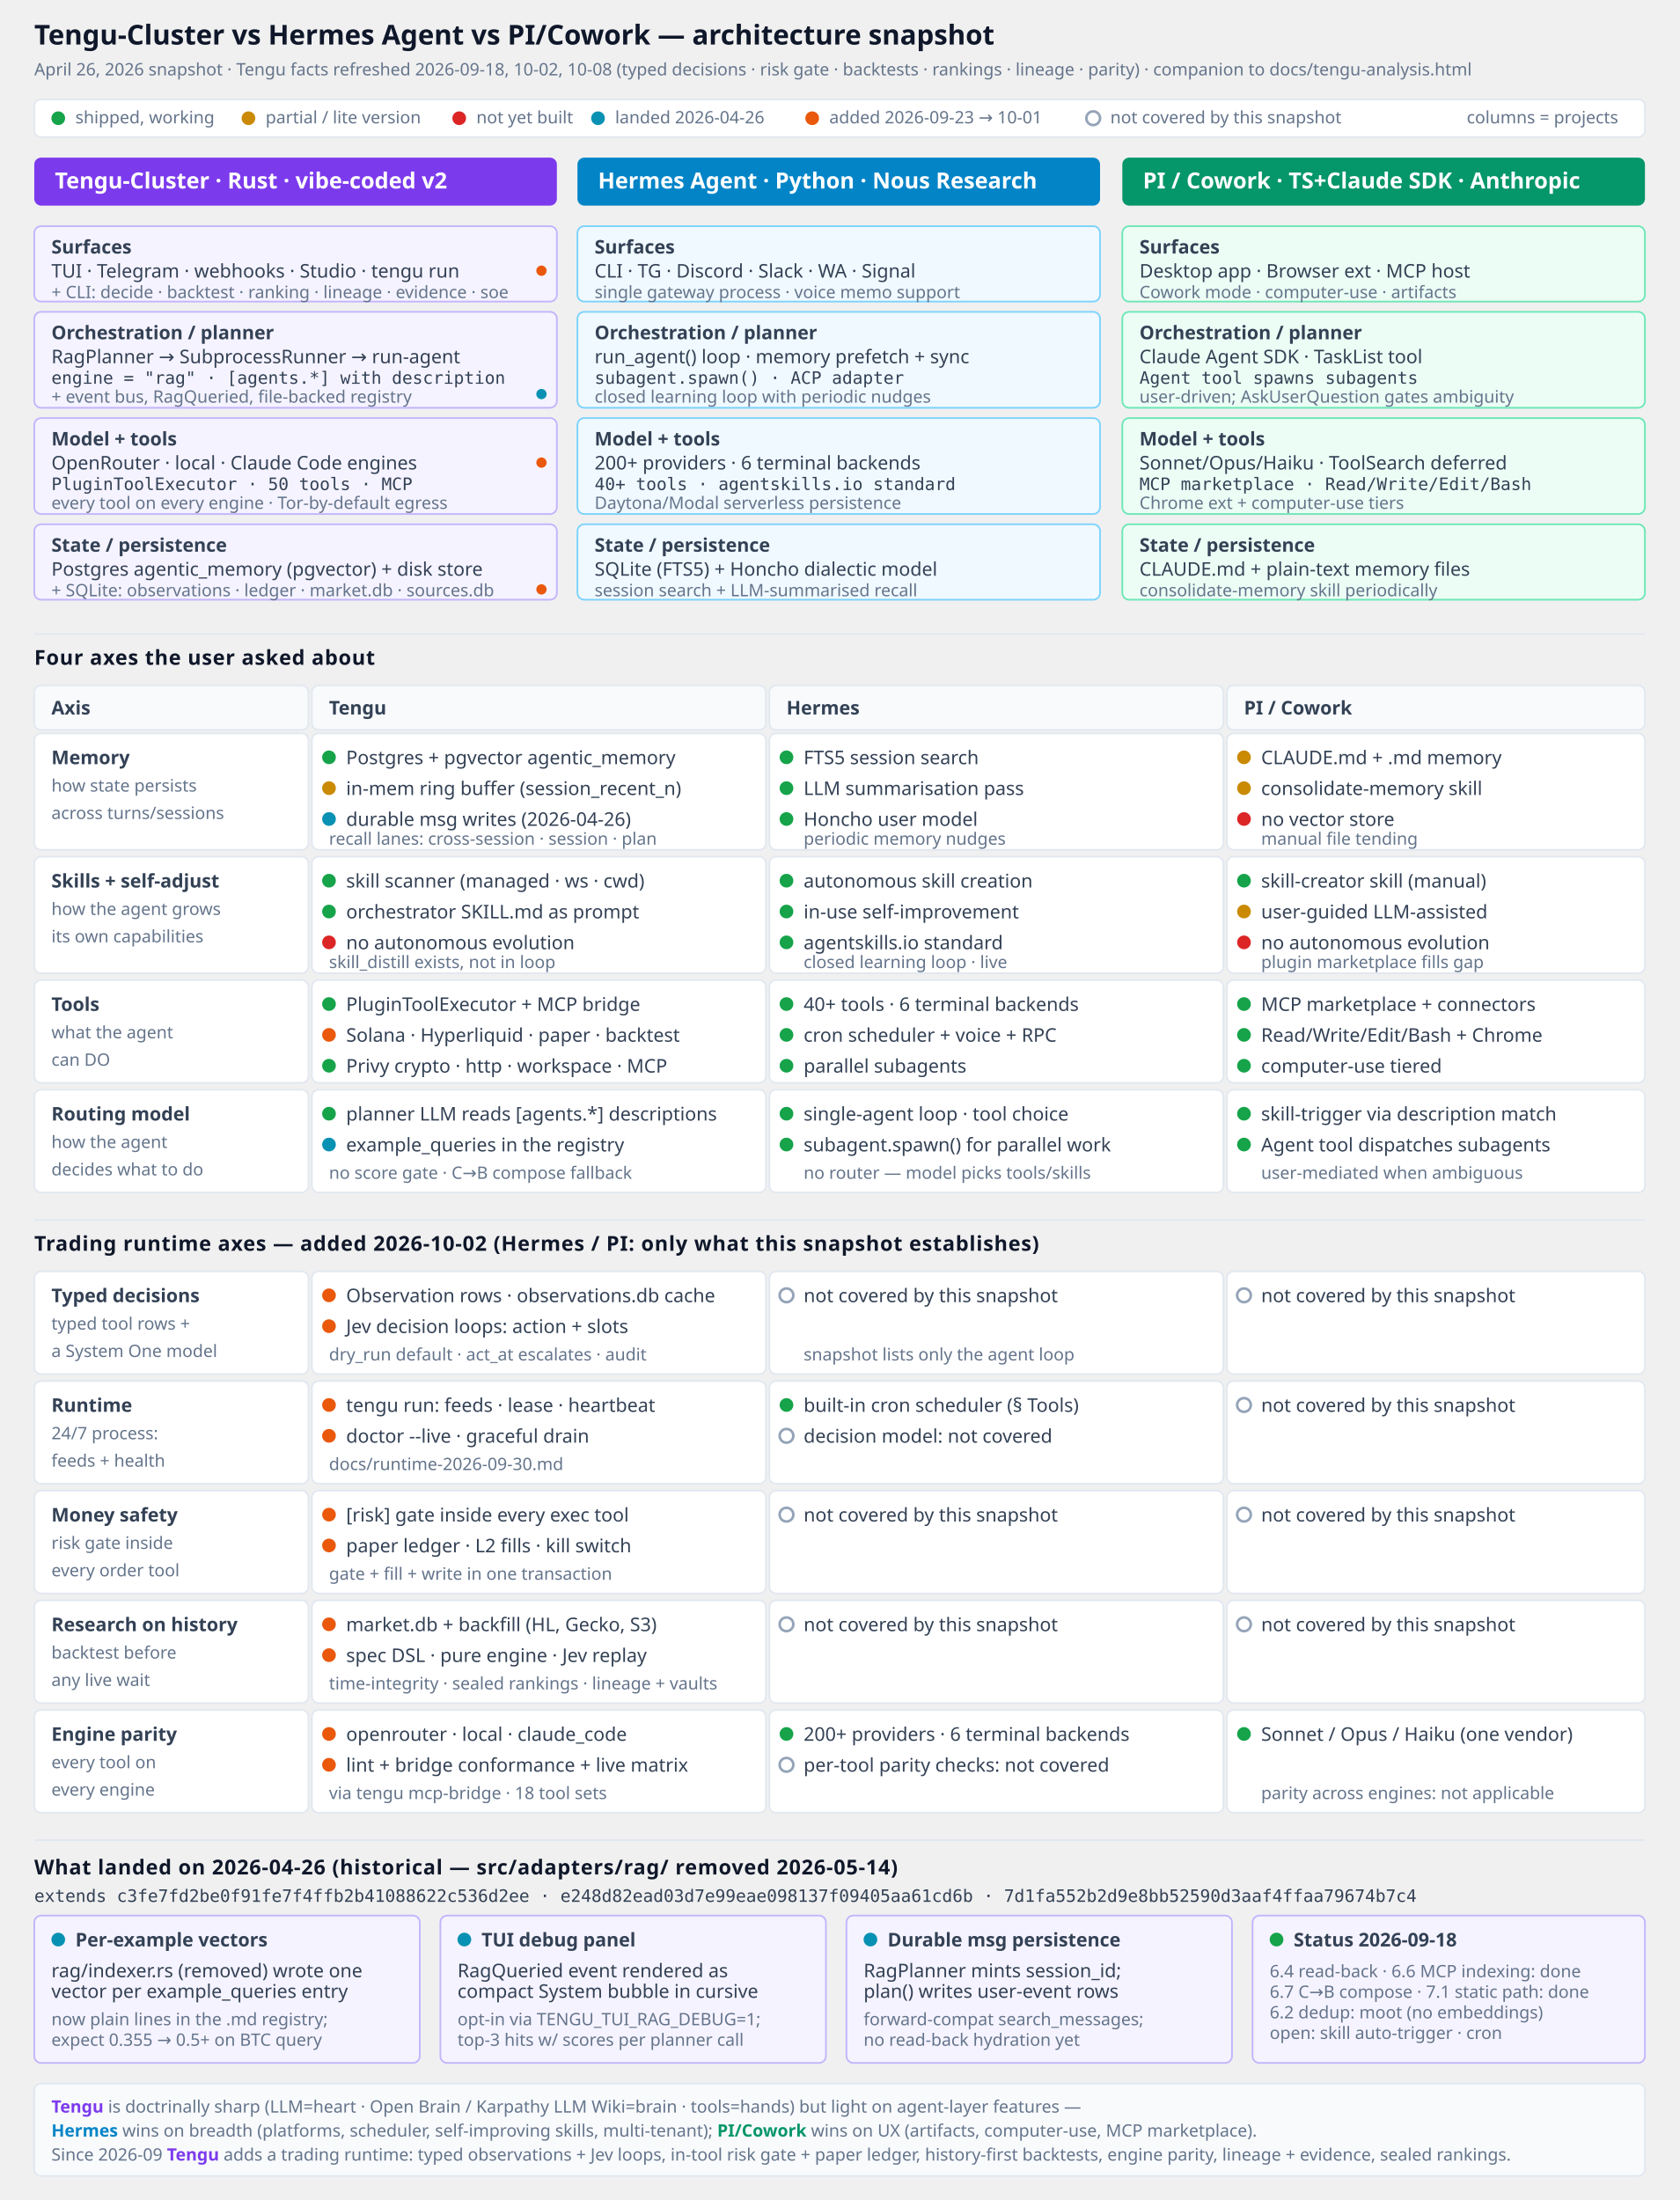
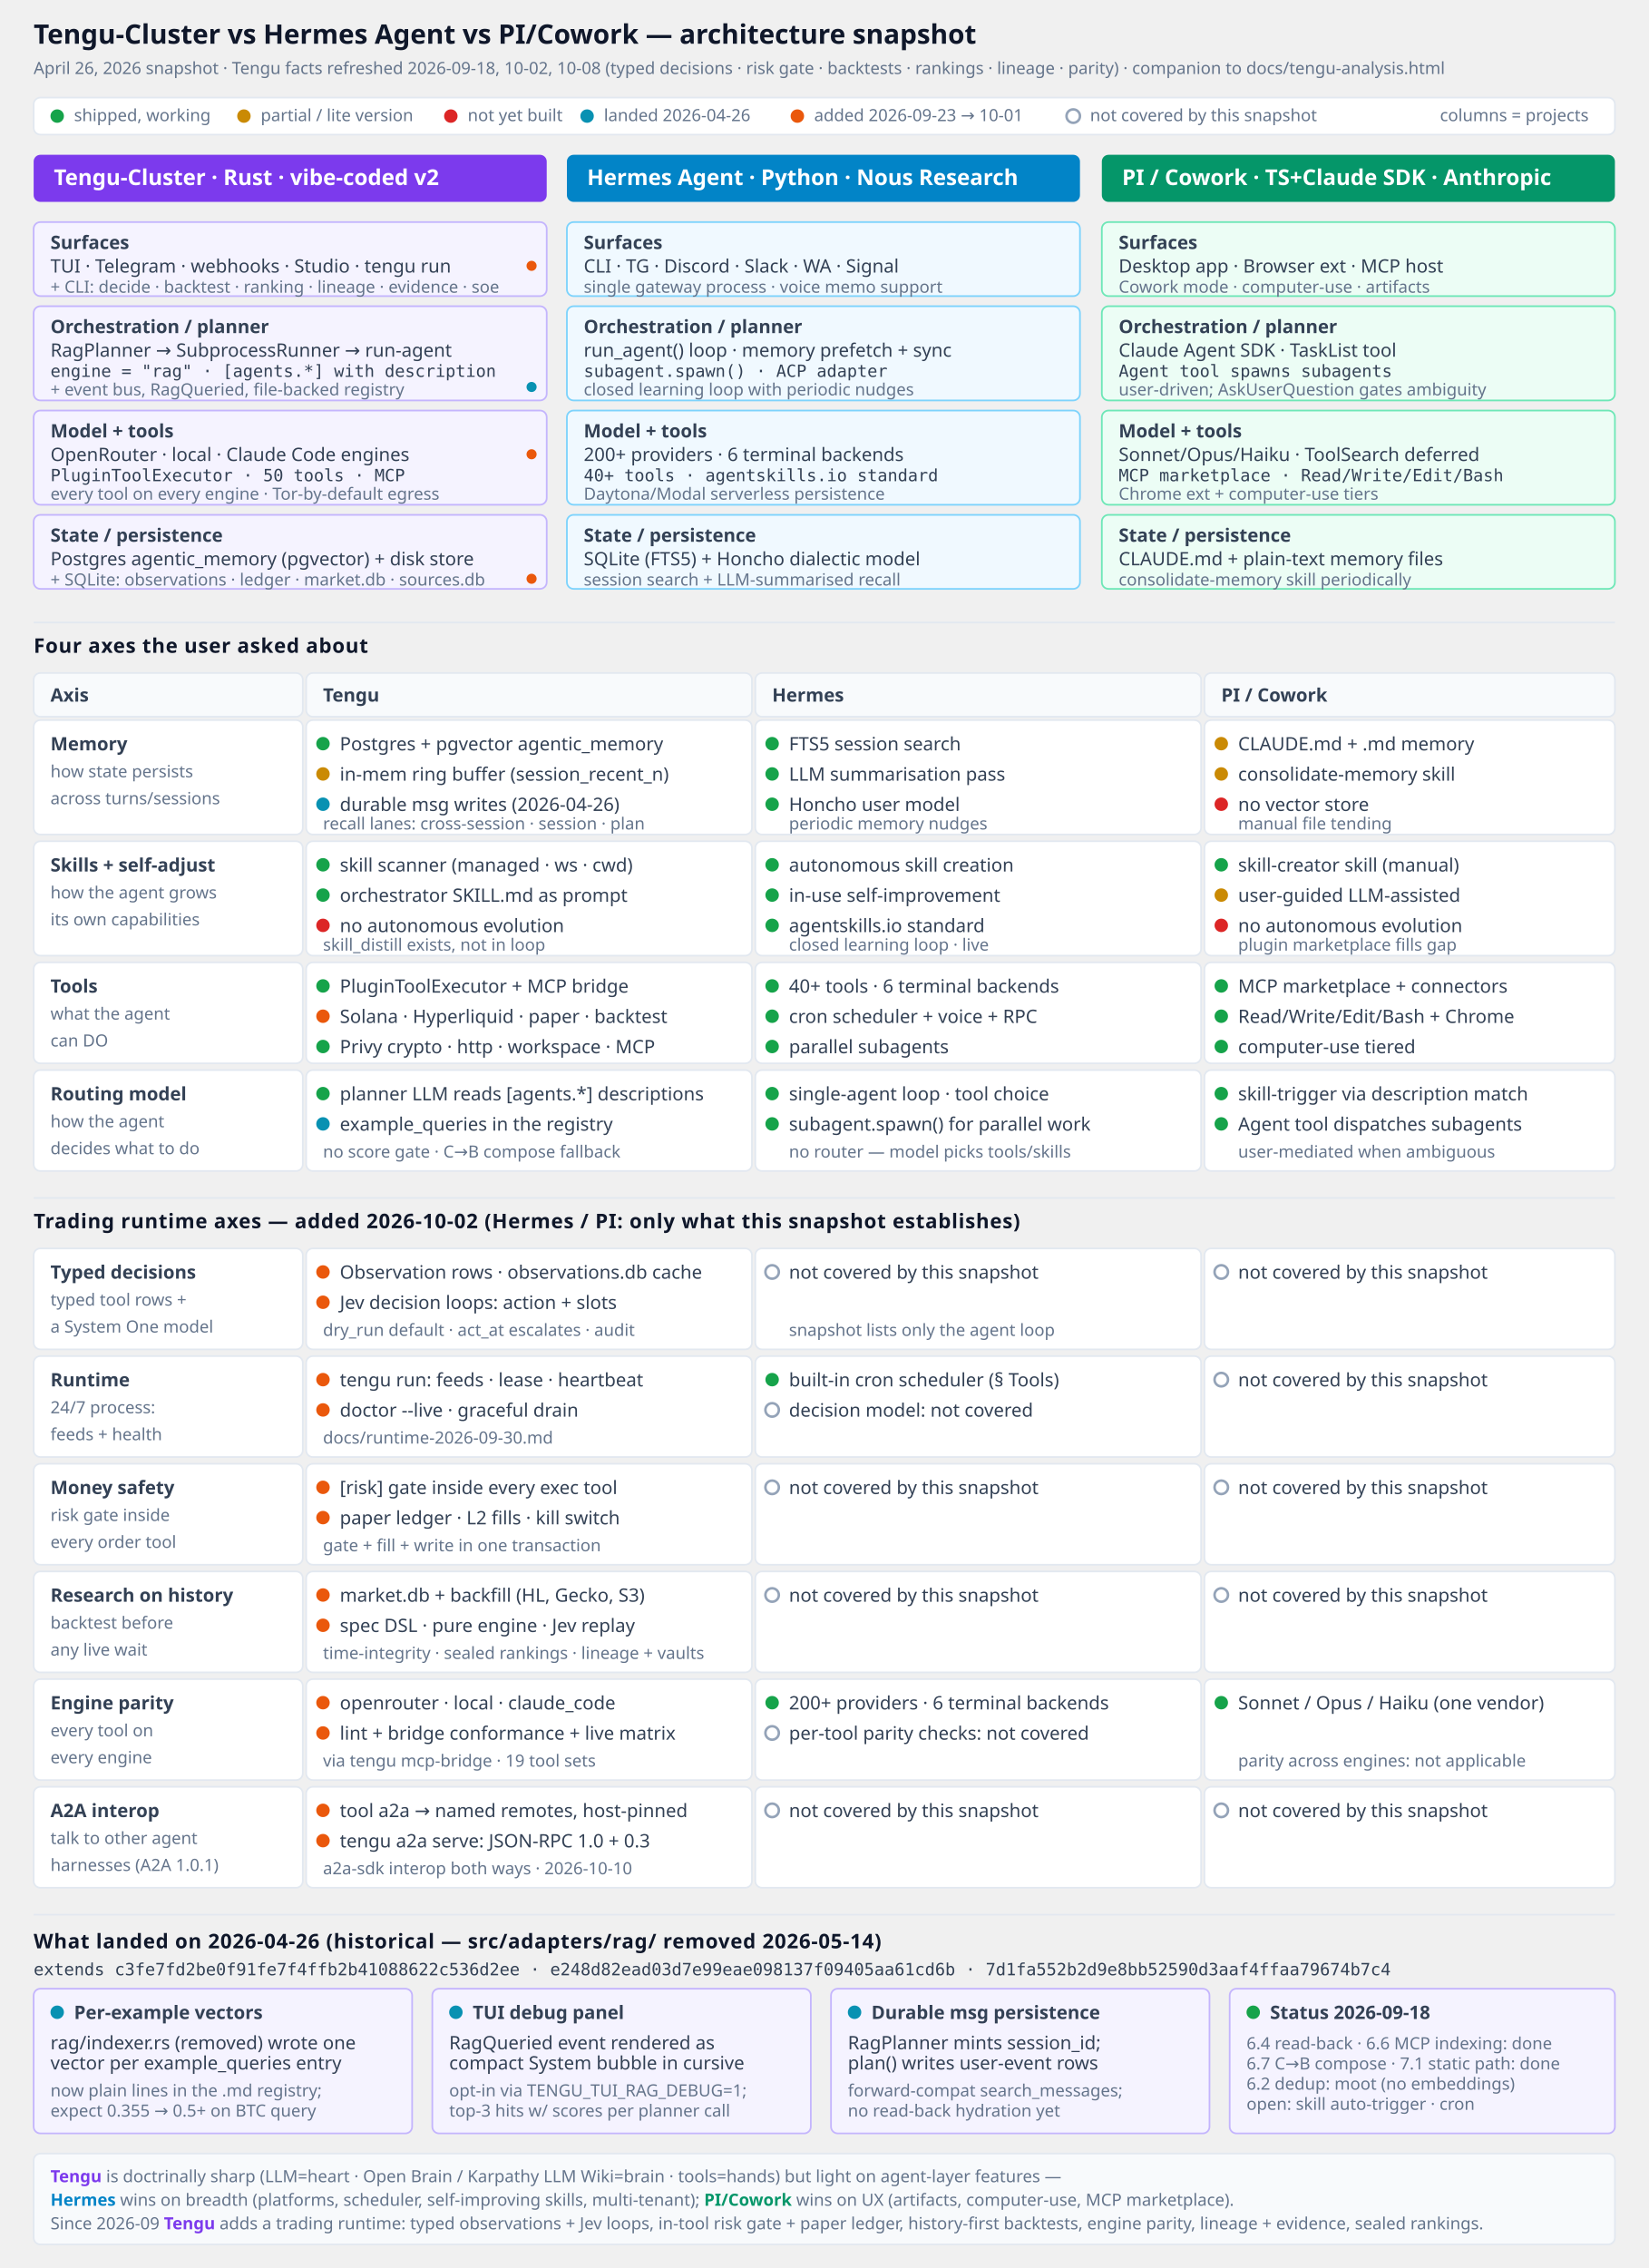
- <svg xmlns="http://www.w3.org/2000/svg" viewBox="0 0 980 1284" role="img" aria-labelledby="title desc" font-family="ui-sans-serif, system-ui, sans-serif">
+ <svg xmlns="http://www.w3.org/2000/svg" viewBox="0 0 980 1348" role="img" aria-labelledby="title desc" font-family="ui-sans-serif, system-ui, sans-serif">
  <style>
    .h1 { font-size: 16px; font-weight: 700; fill: #0f172a; }
    .h2 { font-size: 12px; font-weight: 700; fill: #0f172a; letter-spacing: .4px; text-transform: uppercase; }
    .h3 { font-size: 11px; font-weight: 600; fill: #334155; }
    .body { font-size: 11px; fill: #334155; }
    .small { font-size: 10px; fill: #64748b; }
    .mono { font-family: ui-monospace, SFMono-Regular, monospace; font-size: 10px; fill: #334155; }
    .col-tengu { fill: #f5f3ff; stroke: #c4b5fd; }
    .col-hermes { fill: #f0f9ff; stroke: #7dd3fc; }
    .col-pi { fill: #ecfdf5; stroke: #6ee7b7; }
    .pill-tengu { fill: #7c3aed; }
    .pill-hermes { fill: #0284c7; }
    .pill-pi { fill: #059669; }
    .row { fill: #ffffff; stroke: #e2e8f0; }
    .row-alt { fill: #f8fafc; stroke: #e2e8f0; }
    .ok { fill: #16a34a; }
    .warn { fill: #ca8a04; }
    .miss { fill: #dc2626; }
    .new { fill: #0891b2; }
    .added { fill: #ea580c; }
    .unk { fill: #ffffff; stroke: #94a3b8; stroke-width: 1.5; }
  </style>
  <text x="20" y="26" class="h1">Tengu-Cluster vs Hermes Agent vs PI/Cowork — architecture snapshot</text>
  <text x="20" y="44" class="small">April 26, 2026 snapshot · Tengu facts refreshed 2026-09-18, 10-02, 10-08 (typed decisions · risk gate · backtests · rankings · lineage · parity) · companion to docs/tengu-analysis.html</text>
  <g transform="translate(20, 58)">
    <rect width="940" height="22" rx="4" class="row" />
    <circle cx="14" cy="11" r="4" class="ok" />
    <text x="24" y="14" class="small">shipped, working</text>
    <circle cx="125" cy="11" r="4" class="warn" />
    <text x="135" y="14" class="small">partial / lite version</text>
    <circle cx="248" cy="11" r="4" class="miss" />
    <text x="258" y="14" class="small">not yet built</text>
    <circle cx="329" cy="11" r="4" class="new" />
    <text x="339" y="14" class="small">landed 2026-04-26</text>
    <circle cx="454" cy="11" r="4" class="added" />
    <text x="464" y="14" class="small">added 2026-09-23 → 10-01</text>
    <circle cx="618" cy="11" r="4" class="unk" />
    <text x="628" y="14" class="small">not covered by this snapshot</text>
    <text x="836" y="14" class="small">columns = projects</text>
  </g>
  <g transform="translate(20, 92)">
    <rect x="0" y="0" width="305" height="28" rx="4" class="pill-tengu" />
    <text x="12" y="18" font-size="13" font-weight="700" fill="#fff">Tengu-Cluster · Rust · vibe-coded v2</text>
    <rect x="317" y="0" width="305" height="28" rx="4" class="pill-hermes" />
    <text x="329" y="18" font-size="13" font-weight="700" fill="#fff">Hermes Agent · Python · Nous Research</text>
    <rect x="635" y="0" width="305" height="28" rx="4" class="pill-pi" />
    <text x="647" y="18" font-size="13" font-weight="700" fill="#fff">PI / Cowork · TS+Claude SDK · Anthropic</text>
  </g>
  <g transform="translate(20, 132)">
    <rect x="0" y="0" width="305" height="44" rx="4" class="col-tengu" />
    <text x="10" y="16" class="h3">Surfaces</text>
    <text x="10" y="30" class="body">TUI · Telegram · webhooks · Studio · tengu run</text>
    <circle cx="296" cy="26" r="3" class="added" />
    <text x="10" y="42" class="small">+ CLI: decide · backtest · ranking · lineage · evidence · soe</text>
    <rect x="317" y="0" width="305" height="44" rx="4" class="col-hermes" />
    <text x="327" y="16" class="h3">Surfaces</text>
    <text x="327" y="30" class="body">CLI · TG · Discord · Slack · WA · Signal</text>
    <text x="327" y="42" class="small">single gateway process · voice memo support</text>
    <rect x="635" y="0" width="305" height="44" rx="4" class="col-pi" />
    <text x="645" y="16" class="h3">Surfaces</text>
    <text x="645" y="30" class="body">Desktop app · Browser ext · MCP host</text>
    <text x="645" y="42" class="small">Cowork mode · computer-use · artifacts</text>
    <rect x="0" y="50" width="305" height="56" rx="4" class="col-tengu" />
    <text x="10" y="66" class="h3">Orchestration / planner</text>
    <text x="10" y="80" class="body">RagPlanner → SubprocessRunner → run-agent</text>
    <text x="10" y="92" class="mono">engine = "rag" · [agents.*] with description</text>
    <circle cx="296" cy="98" r="3" class="new" />
    <text x="10" y="103" class="small">+ event bus, RagQueried, file-backed registry</text>
    <rect x="317" y="50" width="305" height="56" rx="4" class="col-hermes" />
    <text x="327" y="66" class="h3">Orchestration / planner</text>
    <text x="327" y="80" class="body">run_agent() loop · memory prefetch + sync</text>
    <text x="327" y="92" class="mono">subagent.spawn() · ACP adapter</text>
    <text x="327" y="103" class="small">closed learning loop with periodic nudges</text>
    <rect x="635" y="50" width="305" height="56" rx="4" class="col-pi" />
    <text x="645" y="66" class="h3">Orchestration / planner</text>
    <text x="645" y="80" class="body">Claude Agent SDK · TaskList tool</text>
    <text x="645" y="92" class="mono">Agent tool spawns subagents</text>
    <text x="645" y="103" class="small">user-driven; AskUserQuestion gates ambiguity</text>
    <rect x="0" y="112" width="305" height="56" rx="4" class="col-tengu" />
    <text x="10" y="128" class="h3">Model + tools</text>
    <text x="10" y="142" class="body">OpenRouter · local · Claude Code engines</text>
    <circle cx="296" cy="138" r="3" class="added" />
    <text x="10" y="154" class="mono">PluginToolExecutor · 50 tools · MCP</text>
    <text x="10" y="165" class="small">every tool on every engine · Tor-by-default egress</text>
    <rect x="317" y="112" width="305" height="56" rx="4" class="col-hermes" />
    <text x="327" y="128" class="h3">Model + tools</text>
    <text x="327" y="142" class="body">200+ providers · 6 terminal backends</text>
    <text x="327" y="154" class="mono">40+ tools · agentskills.io standard</text>
    <text x="327" y="165" class="small">Daytona/Modal serverless persistence</text>
    <rect x="635" y="112" width="305" height="56" rx="4" class="col-pi" />
    <text x="645" y="128" class="h3">Model + tools</text>
    <text x="645" y="142" class="body">Sonnet/Opus/Haiku · ToolSearch deferred</text>
    <text x="645" y="154" class="mono">MCP marketplace · Read/Write/Edit/Bash</text>
    <text x="645" y="165" class="small">Chrome ext + computer-use tiers</text>
    <rect x="0" y="174" width="305" height="44" rx="4" class="col-tengu" />
    <text x="10" y="190" class="h3">State / persistence</text>
    <text x="10" y="204" class="body">Postgres agentic_memory (pgvector) + disk store</text>
    <circle cx="296" cy="212" r="3" class="added" />
    <text x="10" y="216" class="small">+ SQLite: observations · ledger · market.db · sources.db</text>
    <rect x="317" y="174" width="305" height="44" rx="4" class="col-hermes" />
    <text x="327" y="190" class="h3">State / persistence</text>
    <text x="327" y="204" class="body">SQLite (FTS5) + Honcho dialectic model</text>
    <text x="327" y="216" class="small">session search + LLM-summarised recall</text>
    <rect x="635" y="174" width="305" height="44" rx="4" class="col-pi" />
    <text x="645" y="190" class="h3">State / persistence</text>
    <text x="645" y="204" class="body">CLAUDE.md + plain-text memory files</text>
    <text x="645" y="216" class="small">consolidate-memory skill periodically</text>
  </g>
  <line x1="20" y1="370" x2="960" y2="370" stroke="#e2e8f0" />
  <text x="20" y="388" class="h2">Four axes the user asked about</text>
  <g transform="translate(20, 400)">
    <rect x="0" y="0" width="160" height="26" rx="4" class="row-alt" />
    <text x="10" y="17" class="h3">Axis</text>
    <rect x="162" y="0" width="265" height="26" rx="4" class="row-alt" />
    <text x="172" y="17" class="h3" fill="#7c3aed">Tengu</text>
    <rect x="429" y="0" width="265" height="26" rx="4" class="row-alt" />
    <text x="439" y="17" class="h3" fill="#0284c7">Hermes</text>
    <rect x="696" y="0" width="244" height="26" rx="4" class="row-alt" />
    <text x="706" y="17" class="h3" fill="#059669">PI / Cowork</text>
  </g>
  <g transform="translate(20, 428)">
    <rect x="0" y="0" width="160" height="68" rx="4" class="row" />
    <text x="10" y="18" class="h3">Memory</text>
    <text x="10" y="34" class="small">how state persists</text>
    <text x="10" y="50" class="small">across turns/sessions</text>
    <rect x="162" y="0" width="265" height="68" rx="4" class="row" />
    <circle cx="172" cy="14" r="4" class="ok" />
    <text x="182" y="18" class="body">Postgres + pgvector agentic_memory</text>
    <circle cx="172" cy="32" r="4" class="warn" />
    <text x="182" y="36" class="body">in-mem ring buffer (session_recent_n)</text>
    <circle cx="172" cy="50" r="4" class="new" />
    <text x="182" y="54" class="body">durable msg writes (2026-04-26)</text>
    <text x="172" y="65" class="small">recall lanes: cross-session · session · plan</text>
    <rect x="429" y="0" width="265" height="68" rx="4" class="row" />
    <circle cx="439" cy="14" r="4" class="ok" />
    <text x="449" y="18" class="body">FTS5 session search</text>
    <circle cx="439" cy="32" r="4" class="ok" />
    <text x="449" y="36" class="body">LLM summarisation pass</text>
    <circle cx="439" cy="50" r="4" class="ok" />
    <text x="449" y="54" class="body">Honcho user model</text>
    <text x="449" y="65" class="small">periodic memory nudges</text>
    <rect x="696" y="0" width="244" height="68" rx="4" class="row" />
    <circle cx="706" cy="14" r="4" class="warn" />
    <text x="716" y="18" class="body">CLAUDE.md + .md memory</text>
    <circle cx="706" cy="32" r="4" class="warn" />
    <text x="716" y="36" class="body">consolidate-memory skill</text>
    <circle cx="706" cy="50" r="4" class="miss" />
    <text x="716" y="54" class="body">no vector store</text>
    <text x="716" y="65" class="small">manual file tending</text>
  </g>
  <g transform="translate(20, 500)">
    <rect x="0" y="0" width="160" height="68" rx="4" class="row" />
    <text x="10" y="18" class="h3">Skills + self-adjust</text>
    <text x="10" y="34" class="small">how the agent grows</text>
    <text x="10" y="50" class="small">its own capabilities</text>
    <rect x="162" y="0" width="265" height="68" rx="4" class="row" />
    <circle cx="172" cy="14" r="4" class="ok" />
    <text x="182" y="18" class="body">skill scanner (managed · ws · cwd)</text>
    <circle cx="172" cy="32" r="4" class="ok" />
    <text x="182" y="36" class="body">orchestrator SKILL.md as prompt</text>
    <circle cx="172" cy="50" r="4" class="miss" />
    <text x="182" y="54" class="body">no autonomous evolution</text>
    <text x="172" y="65" class="small">skill_distill exists, not in loop</text>
    <rect x="429" y="0" width="265" height="68" rx="4" class="row" />
    <circle cx="439" cy="14" r="4" class="ok" />
    <text x="449" y="18" class="body">autonomous skill creation</text>
    <circle cx="439" cy="32" r="4" class="ok" />
    <text x="449" y="36" class="body">in-use self-improvement</text>
    <circle cx="439" cy="50" r="4" class="ok" />
    <text x="449" y="54" class="body">agentskills.io standard</text>
    <text x="449" y="65" class="small">closed learning loop · live</text>
    <rect x="696" y="0" width="244" height="68" rx="4" class="row" />
    <circle cx="706" cy="14" r="4" class="ok" />
    <text x="716" y="18" class="body">skill-creator skill (manual)</text>
    <circle cx="706" cy="32" r="4" class="warn" />
    <text x="716" y="36" class="body">user-guided LLM-assisted</text>
    <circle cx="706" cy="50" r="4" class="miss" />
    <text x="716" y="54" class="body">no autonomous evolution</text>
    <text x="716" y="65" class="small">plugin marketplace fills gap</text>
  </g>
  <g transform="translate(20, 572)">
    <rect x="0" y="0" width="160" height="60" rx="4" class="row" />
    <text x="10" y="18" class="h3">Tools</text>
    <text x="10" y="34" class="small">what the agent</text>
    <text x="10" y="50" class="small">can DO</text>
    <rect x="162" y="0" width="265" height="60" rx="4" class="row" />
    <circle cx="172" cy="14" r="4" class="ok" />
    <text x="182" y="18" class="body">PluginToolExecutor + MCP bridge</text>
    <circle cx="172" cy="32" r="4" class="added" />
    <text x="182" y="36" class="body">Solana · Hyperliquid · paper · backtest</text>
    <circle cx="172" cy="50" r="4" class="ok" />
    <text x="182" y="54" class="body">Privy crypto · http · workspace · MCP</text>
    <rect x="429" y="0" width="265" height="60" rx="4" class="row" />
    <circle cx="439" cy="14" r="4" class="ok" />
    <text x="449" y="18" class="body">40+ tools · 6 terminal backends</text>
    <circle cx="439" cy="32" r="4" class="ok" />
    <text x="449" y="36" class="body">cron scheduler + voice + RPC</text>
    <circle cx="439" cy="50" r="4" class="ok" />
    <text x="449" y="54" class="body">parallel subagents</text>
    <rect x="696" y="0" width="244" height="60" rx="4" class="row" />
    <circle cx="706" cy="14" r="4" class="ok" />
    <text x="716" y="18" class="body">MCP marketplace + connectors</text>
    <circle cx="706" cy="32" r="4" class="ok" />
    <text x="716" y="36" class="body">Read/Write/Edit/Bash + Chrome</text>
    <circle cx="706" cy="50" r="4" class="ok" />
    <text x="716" y="54" class="body">computer-use tiered</text>
  </g>
  <g transform="translate(20, 636)">
    <rect x="0" y="0" width="160" height="60" rx="4" class="row" />
    <text x="10" y="18" class="h3">Routing model</text>
    <text x="10" y="34" class="small">how the agent</text>
    <text x="10" y="50" class="small">decides what to do</text>
    <rect x="162" y="0" width="265" height="60" rx="4" class="row" />
    <circle cx="172" cy="14" r="4" class="ok" />
    <text x="182" y="18" class="body">planner LLM reads [agents.*] descriptions</text>
    <circle cx="172" cy="32" r="4" class="new" />
    <text x="182" y="36" class="body">example_queries in the registry</text>
    <text x="172" y="52" class="small">no score gate · C→B compose fallback</text>
    <rect x="429" y="0" width="265" height="60" rx="4" class="row" />
    <circle cx="439" cy="14" r="4" class="ok" />
    <text x="449" y="18" class="body">single-agent loop · tool choice</text>
    <circle cx="439" cy="32" r="4" class="ok" />
    <text x="449" y="36" class="body">subagent.spawn() for parallel work</text>
    <text x="449" y="52" class="small">no router — model picks tools/skills</text>
    <rect x="696" y="0" width="244" height="60" rx="4" class="row" />
    <circle cx="706" cy="14" r="4" class="ok" />
    <text x="716" y="18" class="body">skill-trigger via description match</text>
    <circle cx="706" cy="32" r="4" class="ok" />
    <text x="716" y="36" class="body">Agent tool dispatches subagents</text>
    <text x="716" y="52" class="small">user-mediated when ambiguous</text>
  </g>
  <line x1="20" y1="712" x2="960" y2="712" stroke="#e2e8f0" />
  <text x="20" y="730" class="h2">Trading runtime axes — added 2026-10-02 (Hermes / PI: only what this snapshot establishes)</text>
  <g transform="translate(20, 742)">
    <rect x="0" y="0" width="160" height="60" rx="4" class="row" />
    <text x="10" y="18" class="h3">Typed decisions</text>
    <text x="10" y="34" class="small">typed tool rows +</text>
    <text x="10" y="50" class="small">a System One model</text>
    <rect x="162" y="0" width="265" height="60" rx="4" class="row" />
    <circle cx="172" cy="14" r="4" class="added" />
    <text x="182" y="18" class="body">Observation rows · observations.db cache</text>
    <circle cx="172" cy="32" r="4" class="added" />
    <text x="182" y="36" class="body">Jev decision loops: action + slots</text>
    <text x="172" y="52" class="small">dry_run default · act_at escalates · audit</text>
    <rect x="429" y="0" width="265" height="60" rx="4" class="row" />
    <circle cx="439" cy="14" r="4" class="unk" />
    <text x="449" y="18" class="body">not covered by this snapshot</text>
    <text x="449" y="52" class="small">snapshot lists only the agent loop</text>
    <rect x="696" y="0" width="244" height="60" rx="4" class="row" />
    <circle cx="706" cy="14" r="4" class="unk" />
    <text x="716" y="18" class="body">not covered by this snapshot</text>
  </g>
  <g transform="translate(20, 806)">
    <rect x="0" y="0" width="160" height="60" rx="4" class="row" />
    <text x="10" y="18" class="h3">Runtime</text>
    <text x="10" y="34" class="small">24/7 process:</text>
    <text x="10" y="50" class="small">feeds + health</text>
    <rect x="162" y="0" width="265" height="60" rx="4" class="row" />
    <circle cx="172" cy="14" r="4" class="added" />
    <text x="182" y="18" class="body">tengu run: feeds · lease · heartbeat</text>
    <circle cx="172" cy="32" r="4" class="added" />
    <text x="182" y="36" class="body">doctor --live · graceful drain</text>
    <text x="172" y="52" class="small">docs/runtime-2026-09-30.md</text>
    <rect x="429" y="0" width="265" height="60" rx="4" class="row" />
    <circle cx="439" cy="14" r="4" class="ok" />
    <text x="449" y="18" class="body">built-in cron scheduler (§ Tools)</text>
    <circle cx="439" cy="32" r="4" class="unk" />
    <text x="449" y="36" class="body">decision model: not covered</text>
    <rect x="696" y="0" width="244" height="60" rx="4" class="row" />
    <circle cx="706" cy="14" r="4" class="unk" />
    <text x="716" y="18" class="body">not covered by this snapshot</text>
  </g>
  <g transform="translate(20, 870)">
    <rect x="0" y="0" width="160" height="60" rx="4" class="row" />
    <text x="10" y="18" class="h3">Money safety</text>
    <text x="10" y="34" class="small">risk gate inside</text>
    <text x="10" y="50" class="small">every order tool</text>
    <rect x="162" y="0" width="265" height="60" rx="4" class="row" />
    <circle cx="172" cy="14" r="4" class="added" />
    <text x="182" y="18" class="body">[risk] gate inside every exec tool</text>
    <circle cx="172" cy="32" r="4" class="added" />
    <text x="182" y="36" class="body">paper ledger · L2 fills · kill switch</text>
    <text x="172" y="52" class="small">gate + fill + write in one transaction</text>
    <rect x="429" y="0" width="265" height="60" rx="4" class="row" />
    <circle cx="439" cy="14" r="4" class="unk" />
    <text x="449" y="18" class="body">not covered by this snapshot</text>
    <rect x="696" y="0" width="244" height="60" rx="4" class="row" />
    <circle cx="706" cy="14" r="4" class="unk" />
    <text x="716" y="18" class="body">not covered by this snapshot</text>
  </g>
  <g transform="translate(20, 934)">
    <rect x="0" y="0" width="160" height="60" rx="4" class="row" />
    <text x="10" y="18" class="h3">Research on history</text>
    <text x="10" y="34" class="small">backtest before</text>
    <text x="10" y="50" class="small">any live wait</text>
    <rect x="162" y="0" width="265" height="60" rx="4" class="row" />
    <circle cx="172" cy="14" r="4" class="added" />
    <text x="182" y="18" class="body">market.db + backfill (HL, Gecko, S3)</text>
    <circle cx="172" cy="32" r="4" class="added" />
    <text x="182" y="36" class="body">spec DSL · pure engine · Jev replay</text>
    <text x="172" y="52" class="small">time-integrity · sealed rankings · lineage + vaults</text>
    <rect x="429" y="0" width="265" height="60" rx="4" class="row" />
    <circle cx="439" cy="14" r="4" class="unk" />
    <text x="449" y="18" class="body">not covered by this snapshot</text>
    <rect x="696" y="0" width="244" height="60" rx="4" class="row" />
    <circle cx="706" cy="14" r="4" class="unk" />
    <text x="716" y="18" class="body">not covered by this snapshot</text>
  </g>
  <g transform="translate(20, 998)">
    <rect x="0" y="0" width="160" height="60" rx="4" class="row" />
    <text x="10" y="18" class="h3">Engine parity</text>
    <text x="10" y="34" class="small">every tool on</text>
    <text x="10" y="50" class="small">every engine</text>
    <rect x="162" y="0" width="265" height="60" rx="4" class="row" />
    <circle cx="172" cy="14" r="4" class="added" />
    <text x="182" y="18" class="body">openrouter · local · claude_code</text>
    <circle cx="172" cy="32" r="4" class="added" />
    <text x="182" y="36" class="body">lint + bridge conformance + live matrix</text>
-     <text x="172" y="52" class="small">via tengu mcp-bridge · 18 tool sets</text>
+     <text x="172" y="52" class="small">via tengu mcp-bridge · 19 tool sets</text>
    <rect x="429" y="0" width="265" height="60" rx="4" class="row" />
    <circle cx="439" cy="14" r="4" class="ok" />
    <text x="449" y="18" class="body">200+ providers · 6 terminal backends</text>
    <circle cx="439" cy="32" r="4" class="unk" />
    <text x="449" y="36" class="body">per-tool parity checks: not covered</text>
    <rect x="696" y="0" width="244" height="60" rx="4" class="row" />
    <circle cx="706" cy="14" r="4" class="ok" />
    <text x="716" y="18" class="body">Sonnet / Opus / Haiku (one vendor)</text>
    <text x="716" y="52" class="small">parity across engines: not applicable</text>
  </g>
-   <line x1="20" y1="1074" x2="960" y2="1074" stroke="#e2e8f0" />
-   <text x="20" y="1094" class="h2">What landed on 2026-04-26 (historical — src/adapters/rag/ removed 2026-05-14)</text>
-   <text x="20" y="1110" class="mono">extends c3fe7fd2be0f91fe7f4ffb2b41088622c536d2ee · e248d82ead03d7e99eae098137f09405aa61cd6b · 7d1fa552b2d9e8bb52590d3aaf4ffaa79674b7c4</text>
-   <g transform="translate(20, 1118)">
+   <g transform="translate(20, 1062)">
+     <rect x="0" y="0" width="160" height="60" rx="4" class="row" />
+     <text x="10" y="18" class="h3">A2A interop</text>
+     <text x="10" y="34" class="small">talk to other agent</text>
+     <text x="10" y="50" class="small">harnesses (A2A 1.0.1)</text>
+     <rect x="162" y="0" width="265" height="60" rx="4" class="row" />
+     <circle cx="172" cy="14" r="4" class="added" />
+     <text x="182" y="18" class="body">tool a2a → named remotes, host-pinned</text>
+     <circle cx="172" cy="32" r="4" class="added" />
+     <text x="182" y="36" class="body">tengu a2a serve: JSON-RPC 1.0 + 0.3</text>
+     <text x="172" y="52" class="small">a2a-sdk interop both ways · 2026-10-10</text>
+     <rect x="429" y="0" width="265" height="60" rx="4" class="row" />
+     <circle cx="439" cy="14" r="4" class="unk" />
+     <text x="449" y="18" class="body">not covered by this snapshot</text>
+     <rect x="696" y="0" width="244" height="60" rx="4" class="row" />
+     <circle cx="706" cy="14" r="4" class="unk" />
+     <text x="716" y="18" class="body">not covered by this snapshot</text>
+   </g>
+   <line x1="20" y1="1138" x2="960" y2="1138" stroke="#e2e8f0" />
+   <text x="20" y="1158" class="h2">What landed on 2026-04-26 (historical — src/adapters/rag/ removed 2026-05-14)</text>
+   <text x="20" y="1174" class="mono">extends c3fe7fd2be0f91fe7f4ffb2b41088622c536d2ee · e248d82ead03d7e99eae098137f09405aa61cd6b · 7d1fa552b2d9e8bb52590d3aaf4ffaa79674b7c4</text>
+   <g transform="translate(20, 1182)">
    <rect x="0" y="0" width="225" height="86" rx="4" class="col-tengu" />
    <circle cx="14" cy="14" r="4" class="new" />
    <text x="24" y="18" class="h3">Per-example vectors</text>
    <text x="10" y="36" class="body">rag/indexer.rs (removed) wrote one</text>
    <text x="10" y="48" class="body">vector per example_queries entry</text>
    <text x="10" y="64" class="small">now plain lines in the .md registry;</text>
    <text x="10" y="76" class="small">expect 0.355 → 0.5+ on BTC query</text>
    <rect x="237" y="0" width="225" height="86" rx="4" class="col-tengu" />
    <circle cx="251" cy="14" r="4" class="new" />
    <text x="261" y="18" class="h3">TUI debug panel</text>
    <text x="247" y="36" class="body">RagQueried event rendered as</text>
    <text x="247" y="48" class="body">compact System bubble in cursive</text>
    <text x="247" y="64" class="small">opt-in via TENGU_TUI_RAG_DEBUG=1;</text>
    <text x="247" y="76" class="small">top-3 hits w/ scores per planner call</text>
    <rect x="474" y="0" width="225" height="86" rx="4" class="col-tengu" />
    <circle cx="488" cy="14" r="4" class="new" />
    <text x="498" y="18" class="h3">Durable msg persistence</text>
    <text x="484" y="36" class="body">RagPlanner mints session_id;</text>
    <text x="484" y="48" class="body">plan() writes user-event rows</text>
    <text x="484" y="64" class="small">forward-compat search_messages;</text>
    <text x="484" y="76" class="small">no read-back hydration yet</text>
    <rect x="711" y="0" width="229" height="86" rx="4" class="col-tengu" />
    <circle cx="725" cy="14" r="4" class="ok" />
    <text x="735" y="18" class="h3">Status 2026-09-18</text>
    <text x="721" y="36" class="small">6.4 read-back · 6.6 MCP indexing: done</text>
    <text x="721" y="48" class="small">6.7 C→B compose · 7.1 static path: done</text>
    <text x="721" y="60" class="small">6.2 dedup: moot (no embeddings)</text>
    <text x="721" y="72" class="small">open: skill auto-trigger · cron</text>
  </g>
-   <g transform="translate(20, 1216)">
+   <g transform="translate(20, 1280)">
    <rect x="0" y="0" width="940" height="54" rx="4" class="row-alt" />
    <text x="10" y="17" class="small">
      <tspan font-weight="700" fill="#7c3aed">Tengu</tspan> is doctrinally sharp (LLM=heart · Open Brain / Karpathy LLM Wiki=brain · tools=hands) but light on agent-layer features —</text>
    <text x="10" y="31" class="small">
      <tspan font-weight="700" fill="#0284c7">Hermes</tspan> wins on breadth (platforms, scheduler, self-improving skills, multi-tenant); <tspan font-weight="700" fill="#059669">PI/Cowork</tspan> wins on UX (artifacts, computer-use, MCP marketplace).</text>
    <text x="10" y="45" class="small">Since 2026-09 <tspan font-weight="700" fill="#7c3aed">Tengu</tspan> adds a trading runtime: typed observations + Jev loops, in-tool risk gate + paper ledger, history-first backtests, engine parity, lineage + evidence, sealed rankings.</text>
  </g>
</svg>
